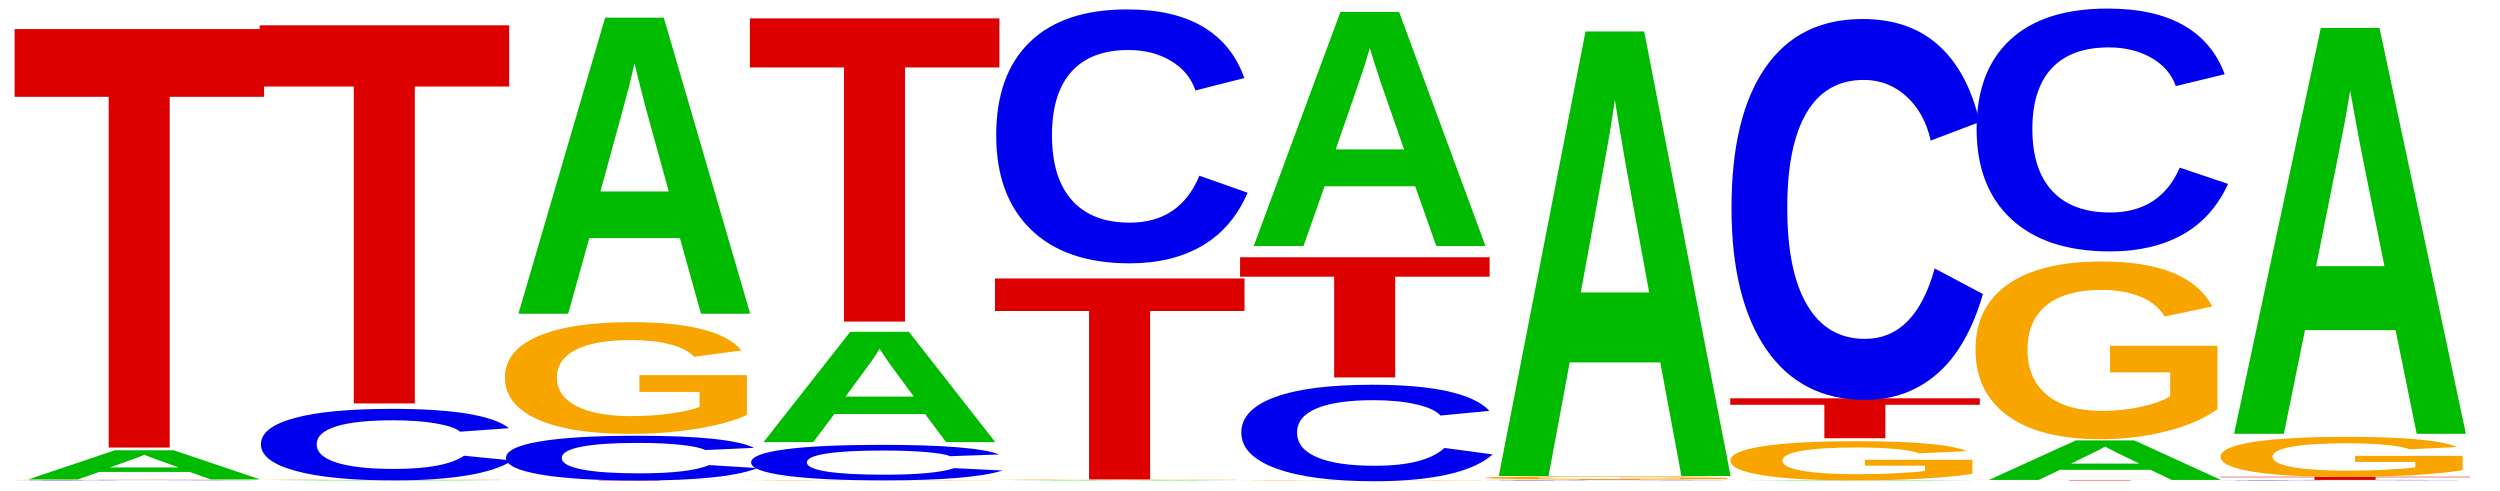
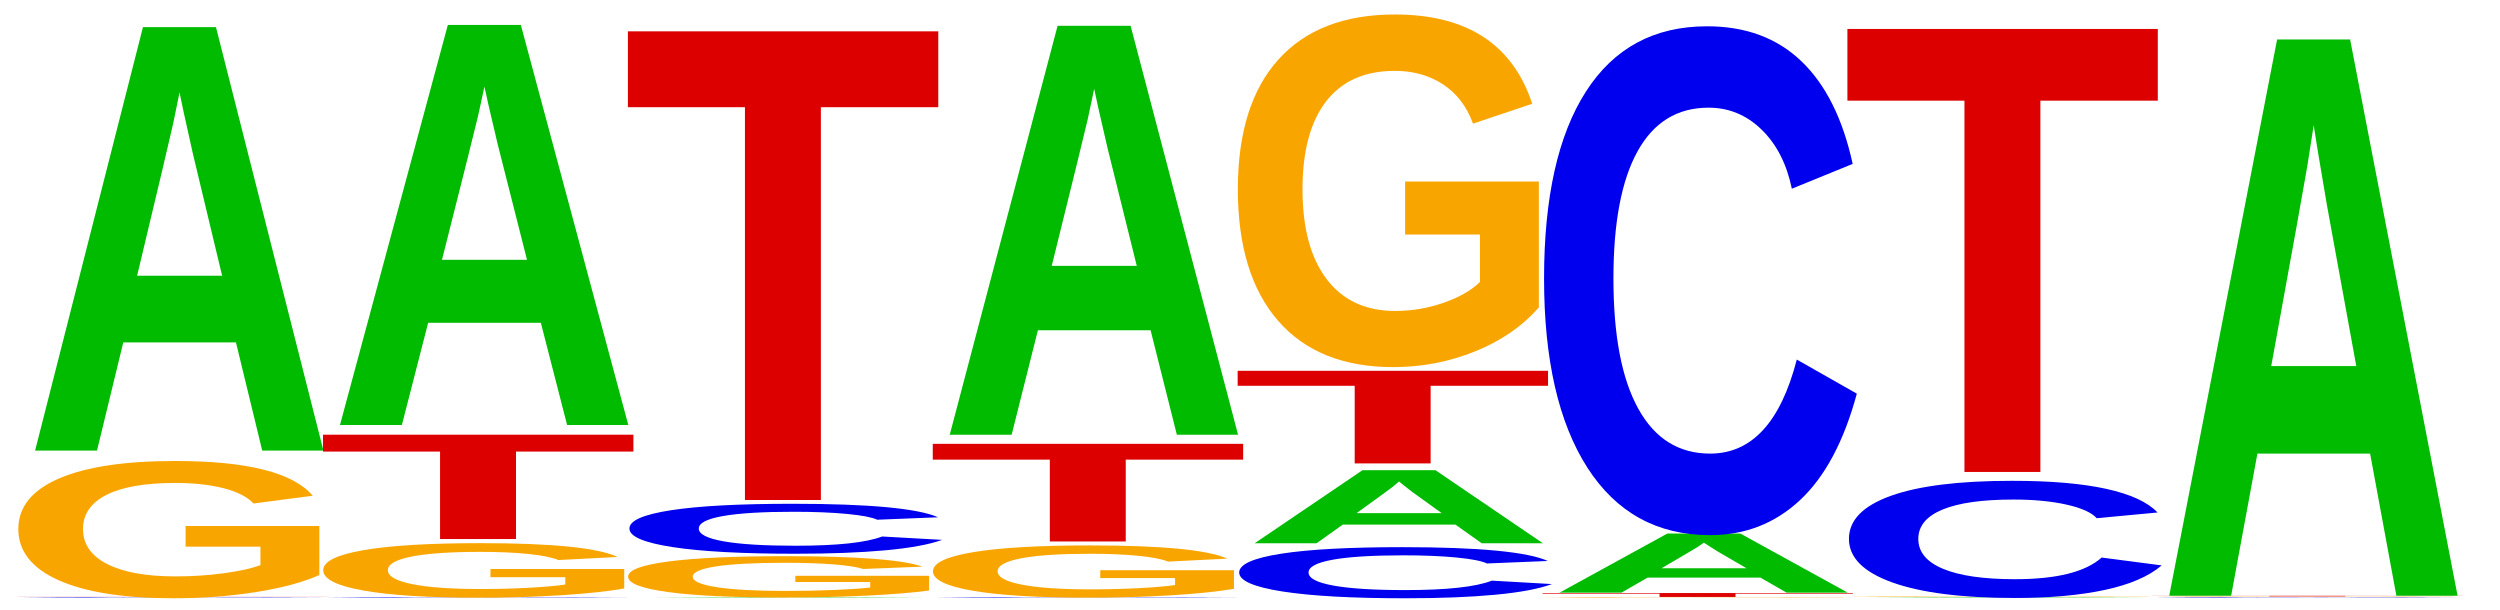
- <svg width="255" height="50">
+ <svg width="205" height="50">
  <g font-family="Arial" font-weight="bold" font-size="66.5">
    <text fill="#0000EE" x="0" y="0" transform="matrix(0.59,0,0,0.001,0,49)">C</text>
-     <text fill="#F9A500" x="0" y="0" transform="matrix(0.55,0,0,0.001,0,48.95)">G</text>
-     <text fill="#00BB00" x="0" y="0" transform="matrix(0.53,0,0,0.065,2,48.9)">A</text>
-     <text fill="#DD0000" x="0" y="0" transform="matrix(0.65,0,0,0.933,1,45.65)">T</text>
-     <text fill="#00BB00" x="0" y="0" transform="matrix(0.53,0,0,0.001,27,49)">A</text>
-     <text fill="#F9A500" x="0" y="0" transform="matrix(0.55,0,0,0.001,25,48.95)">G</text>
-     <text fill="#0000EE" x="0" y="0" transform="matrix(0.59,0,0,0.155,25,48.9)">C</text>
-     <text fill="#DD0000" x="0" y="0" transform="matrix(0.65,0,0,0.843,26,41.15)">T</text>
-     <text fill="#DD0000" x="0" y="0" transform="matrix(0.65,0,0,0.001,51,49)">T</text>
-     <text fill="#0000EE" x="0" y="0" transform="matrix(0.59,0,0,0.097,50,48.95)">C</text>
-     <text fill="#F9A500" x="0" y="0" transform="matrix(0.55,0,0,0.242,50,44.1)">G</text>
-     <text fill="#00BB00" x="0" y="0" transform="matrix(0.53,0,0,0.660,52,32)">A</text>
-     <text fill="#F9A500" x="0" y="0" transform="matrix(0.55,0,0,0.001,75,49)">G</text>
-     <text fill="#0000EE" x="0" y="0" transform="matrix(0.59,0,0,0.077,75,48.95)">C</text>
-     <text fill="#00BB00" x="0" y="0" transform="matrix(0.53,0,0,0.246,77,45.1)">A</text>
-     <text fill="#DD0000" x="0" y="0" transform="matrix(0.65,0,0,0.676,76,32.8)">T</text>
-     <text fill="#00BB00" x="0" y="0" transform="matrix(0.53,0,0,0.001,102,49)">A</text>
-     <text fill="#F9A500" x="0" y="0" transform="matrix(0.55,0,0,0.001,100,48.95)">G</text>
-     <text fill="#DD0000" x="0" y="0" transform="matrix(0.65,0,0,0.448,101,48.9)">T</text>
-     <text fill="#0000EE" x="0" y="0" transform="matrix(0.59,0,0,0.550,100,26.5)">C</text>
+     <text fill="#DD0000" x="0" y="0" transform="matrix(0.65,0,0,0.001,1,48.95)">T</text>
+     <text fill="#F9A500" x="0" y="0" transform="matrix(0.55,0,0,0.239,0,48.9)">G</text>
+     <text fill="#00BB00" x="0" y="0" transform="matrix(0.53,0,0,0.759,2,36.95)">A</text>
+     <text fill="#0000EE" x="0" y="0" transform="matrix(0.59,0,0,0.001,25,49)">C</text>
+     <text fill="#F9A500" x="0" y="0" transform="matrix(0.55,0,0,0.095,25,48.95)">G</text>
+     <text fill="#DD0000" x="0" y="0" transform="matrix(0.65,0,0,0.187,26,44.2)">T</text>
+     <text fill="#00BB00" x="0" y="0" transform="matrix(0.53,0,0,0.717,27,34.85)">A</text>
+     <text fill="#00BB00" x="0" y="0" transform="matrix(0.53,0,0,0.001,52,49)">A</text>
+     <text fill="#F9A500" x="0" y="0" transform="matrix(0.55,0,0,0.072,50,48.95)">G</text>
+     <text fill="#0000EE" x="0" y="0" transform="matrix(0.59,0,0,0.087,50,45.35)">C</text>
+     <text fill="#DD0000" x="0" y="0" transform="matrix(0.65,0,0,0.840,51,41)">T</text>
+     <text fill="#0000EE" x="0" y="0" transform="matrix(0.59,0,0,0.001,75,49)">C</text>
+     <text fill="#F9A500" x="0" y="0" transform="matrix(0.55,0,0,0.091,75,48.95)">G</text>
+     <text fill="#DD0000" x="0" y="0" transform="matrix(0.65,0,0,0.175,76,44.4)">T</text>
+     <text fill="#00BB00" x="0" y="0" transform="matrix(0.53,0,0,0.733,77,35.65)">A</text>
+     <text fill="#0000EE" x="0" y="0" transform="matrix(0.59,0,0,0.089,100,49)">C</text>
+     <text fill="#00BB00" x="0" y="0" transform="matrix(0.53,0,0,0.131,102,44.55)">A</text>
+     <text fill="#DD0000" x="0" y="0" transform="matrix(0.65,0,0,0.166,101,38)">T</text>
+     <text fill="#F9A500" x="0" y="0" transform="matrix(0.55,0,0,0.614,100,29.7)">G</text>
    <text fill="#F9A500" x="0" y="0" transform="matrix(0.55,0,0,0.001,125,49)">G</text>
-     <text fill="#0000EE" x="0" y="0" transform="matrix(0.59,0,0,0.209,125,48.95)">C</text>
-     <text fill="#DD0000" x="0" y="0" transform="matrix(0.65,0,0,0.268,126,38.5)">T</text>
-     <text fill="#00BB00" x="0" y="0" transform="matrix(0.53,0,0,0.522,127,25.1)">A</text>
-     <text fill="#0000EE" x="0" y="0" transform="matrix(0.59,0,0,0.001,150,49)">C</text>
-     <text fill="#DD0000" x="0" y="0" transform="matrix(0.65,0,0,0.001,151,48.95)">T</text>
-     <text fill="#F9A500" x="0" y="0" transform="matrix(0.55,0,0,0.007,150,48.9)">G</text>
-     <text fill="#00BB00" x="0" y="0" transform="matrix(0.53,0,0,0.991,152,48.55)">A</text>
-     <text fill="#00BB00" x="0" y="0" transform="matrix(0.53,0,0,0.001,177,49)">A</text>
-     <text fill="#F9A500" x="0" y="0" transform="matrix(0.55,0,0,0.085,175,48.95)">G</text>
-     <text fill="#DD0000" x="0" y="0" transform="matrix(0.65,0,0,0.089,176,44.7)">T</text>
-     <text fill="#0000EE" x="0" y="0" transform="matrix(0.59,0,0,0.825,175,40.25)">C</text>
-     <text fill="#DD0000" x="0" y="0" transform="matrix(0.65,0,0,0.001,201,49)">T</text>
-     <text fill="#00BB00" x="0" y="0" transform="matrix(0.53,0,0,0.088,202,48.95)">A</text>
-     <text fill="#F9A500" x="0" y="0" transform="matrix(0.55,0,0,0.385,200,44.55)">G</text>
-     <text fill="#0000EE" x="0" y="0" transform="matrix(0.59,0,0,0.526,200,25.3)">C</text>
-     <text fill="#0000EE" x="0" y="0" transform="matrix(0.59,0,0,0.001,225,49)">C</text>
-     <text fill="#DD0000" x="0" y="0" transform="matrix(0.65,0,0,0.007,226,48.95)">T</text>
-     <text fill="#F9A500" x="0" y="0" transform="matrix(0.55,0,0,0.087,225,48.6)">G</text>
-     <text fill="#00BB00" x="0" y="0" transform="matrix(0.53,0,0,0.905,227,44.25)">A</text>
+     <text fill="#DD0000" x="0" y="0" transform="matrix(0.65,0,0,0.007,126,48.95)">T</text>
+     <text fill="#00BB00" x="0" y="0" transform="matrix(0.53,0,0,0.106,127,48.6)">A</text>
+     <text fill="#0000EE" x="0" y="0" transform="matrix(0.59,0,0,0.886,125,43.3)">C</text>
+     <text fill="#00BB00" x="0" y="0" transform="matrix(0.53,0,0,0.001,152,49)">A</text>
+     <text fill="#F9A500" x="0" y="0" transform="matrix(0.55,0,0,0.001,150,48.95)">G</text>
+     <text fill="#0000EE" x="0" y="0" transform="matrix(0.59,0,0,0.204,150,48.9)">C</text>
+     <text fill="#DD0000" x="0" y="0" transform="matrix(0.65,0,0,0.794,151,38.7)">T</text>
+     <text fill="#0000EE" x="0" y="0" transform="matrix(0.59,0,0,0.001,175,49)">C</text>
+     <text fill="#F9A500" x="0" y="0" transform="matrix(0.55,0,0,0.001,175,48.95)">G</text>
+     <text fill="#DD0000" x="0" y="0" transform="matrix(0.65,0,0,0.001,176,48.9)">T</text>
+     <text fill="#00BB00" x="0" y="0" transform="matrix(0.53,0,0,0.997,177,48.85)">A</text>
  </g>
</svg>
